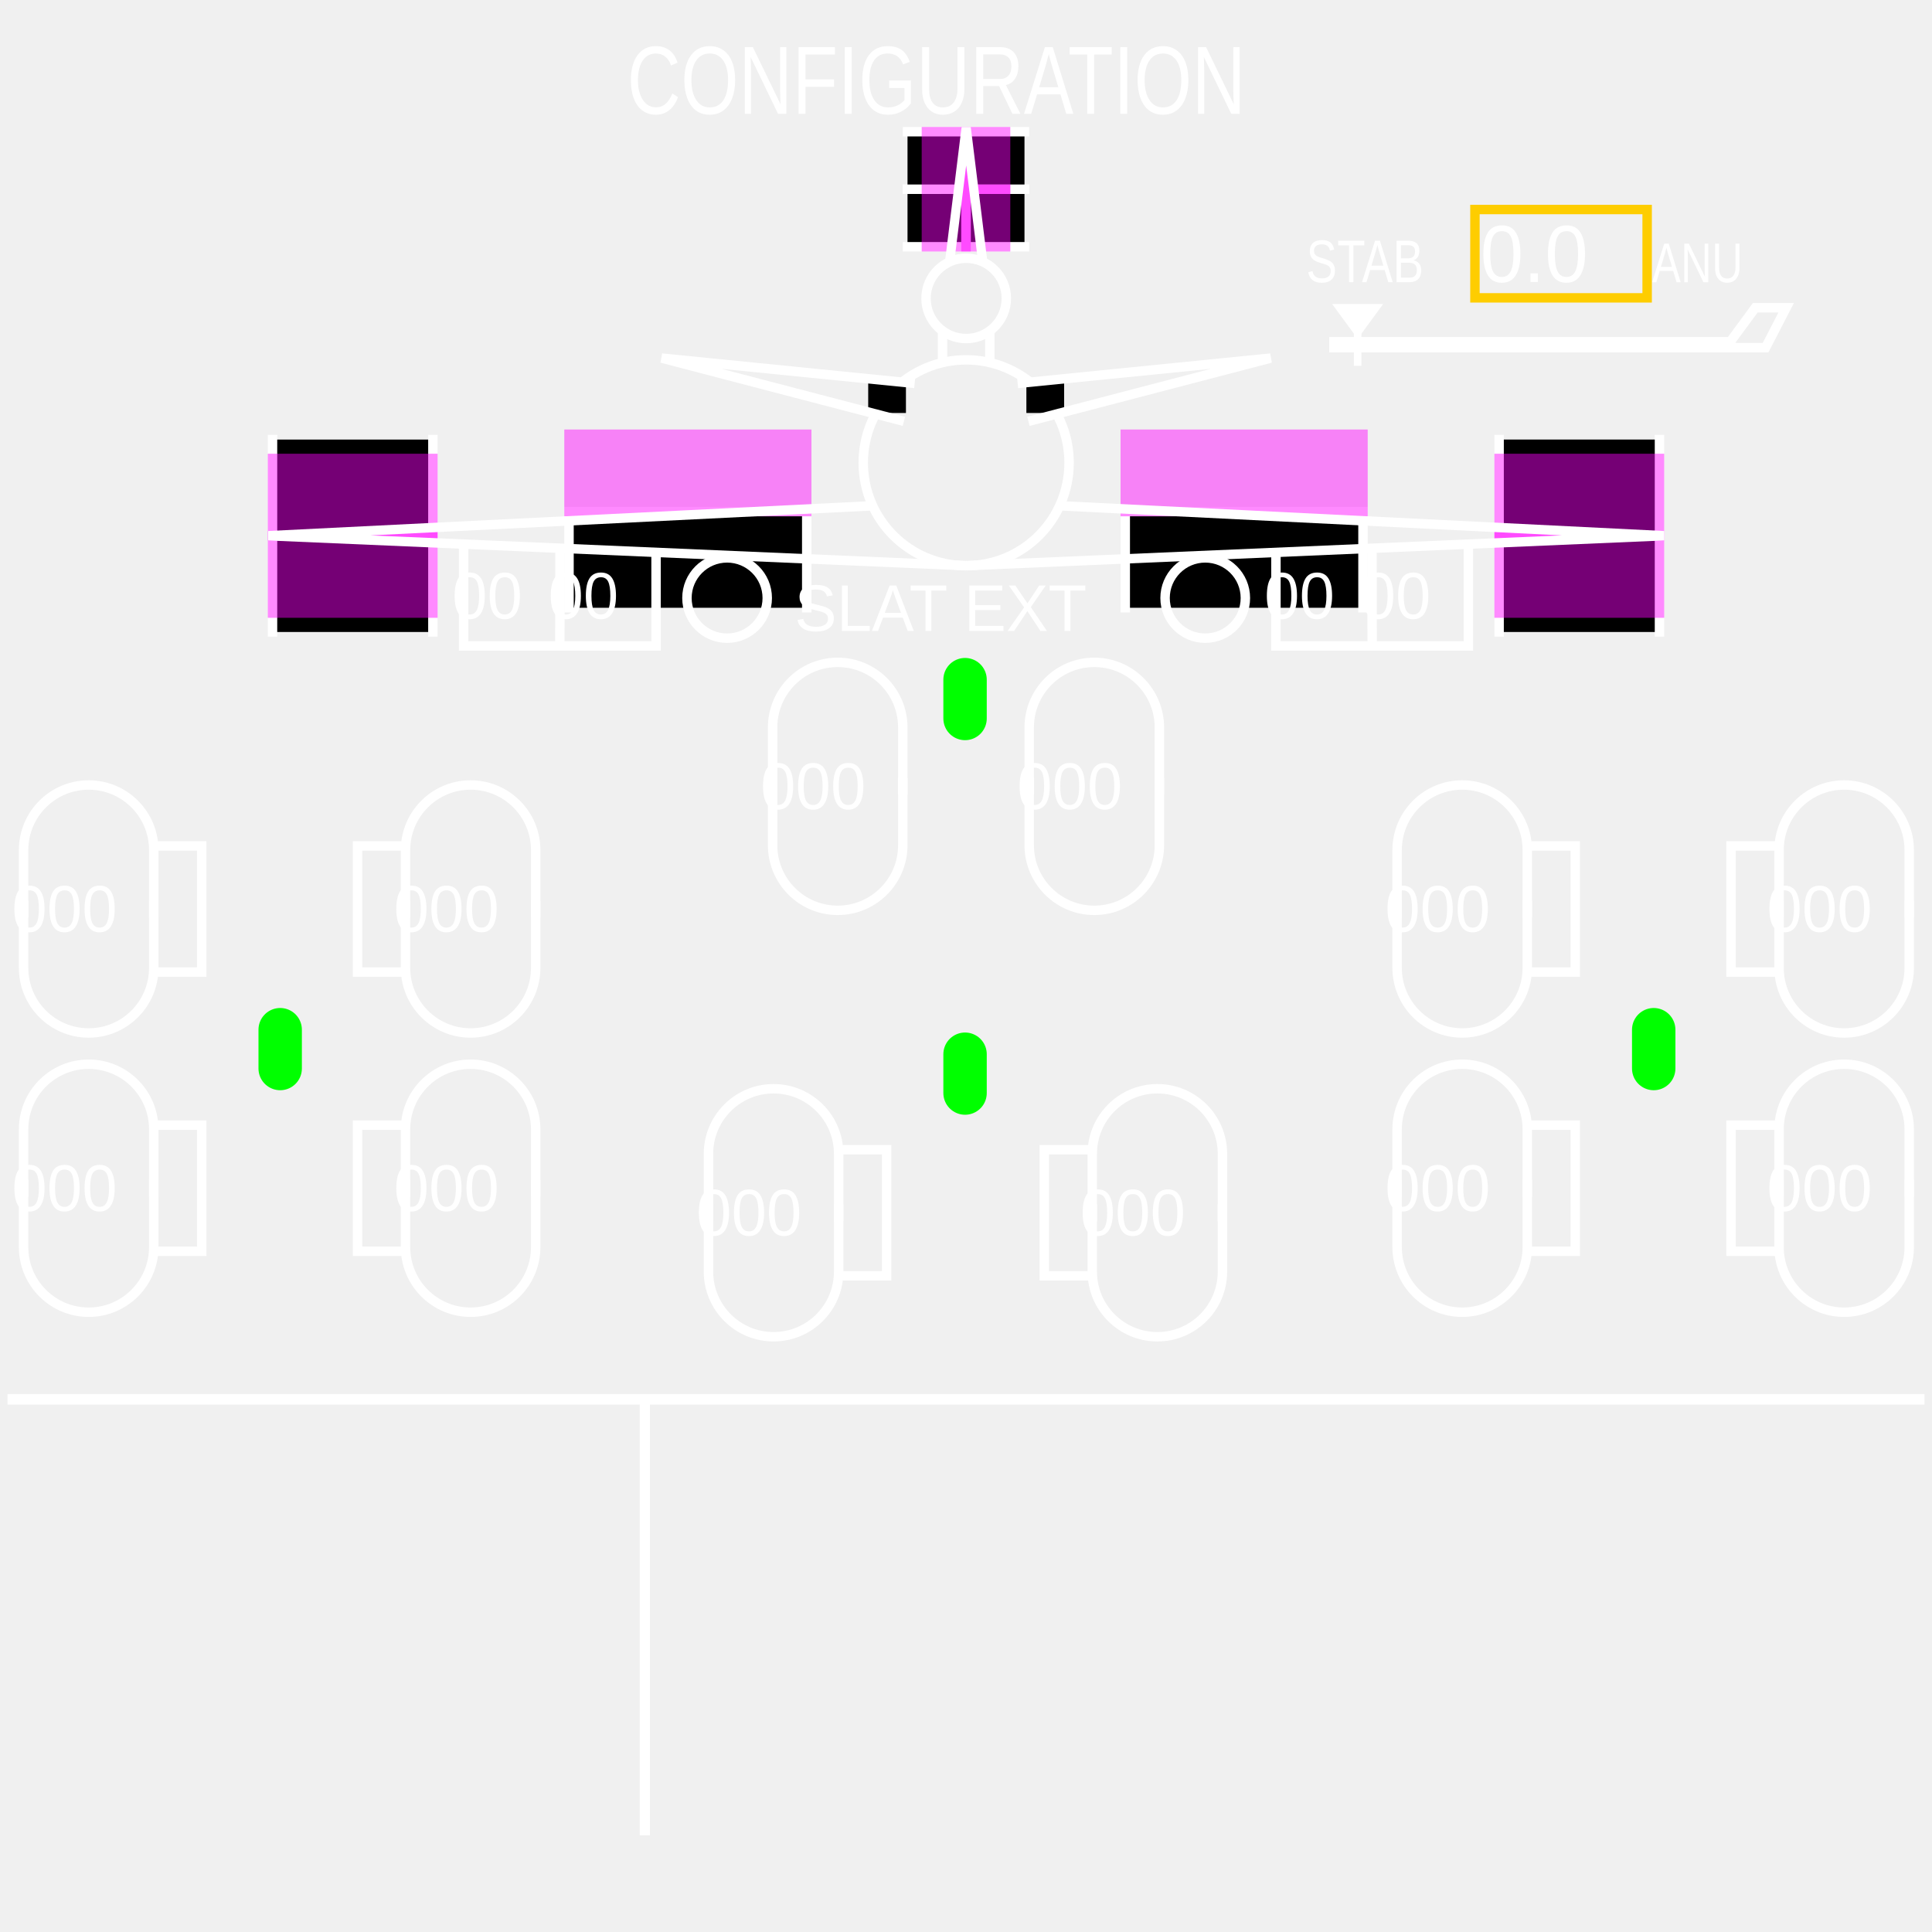
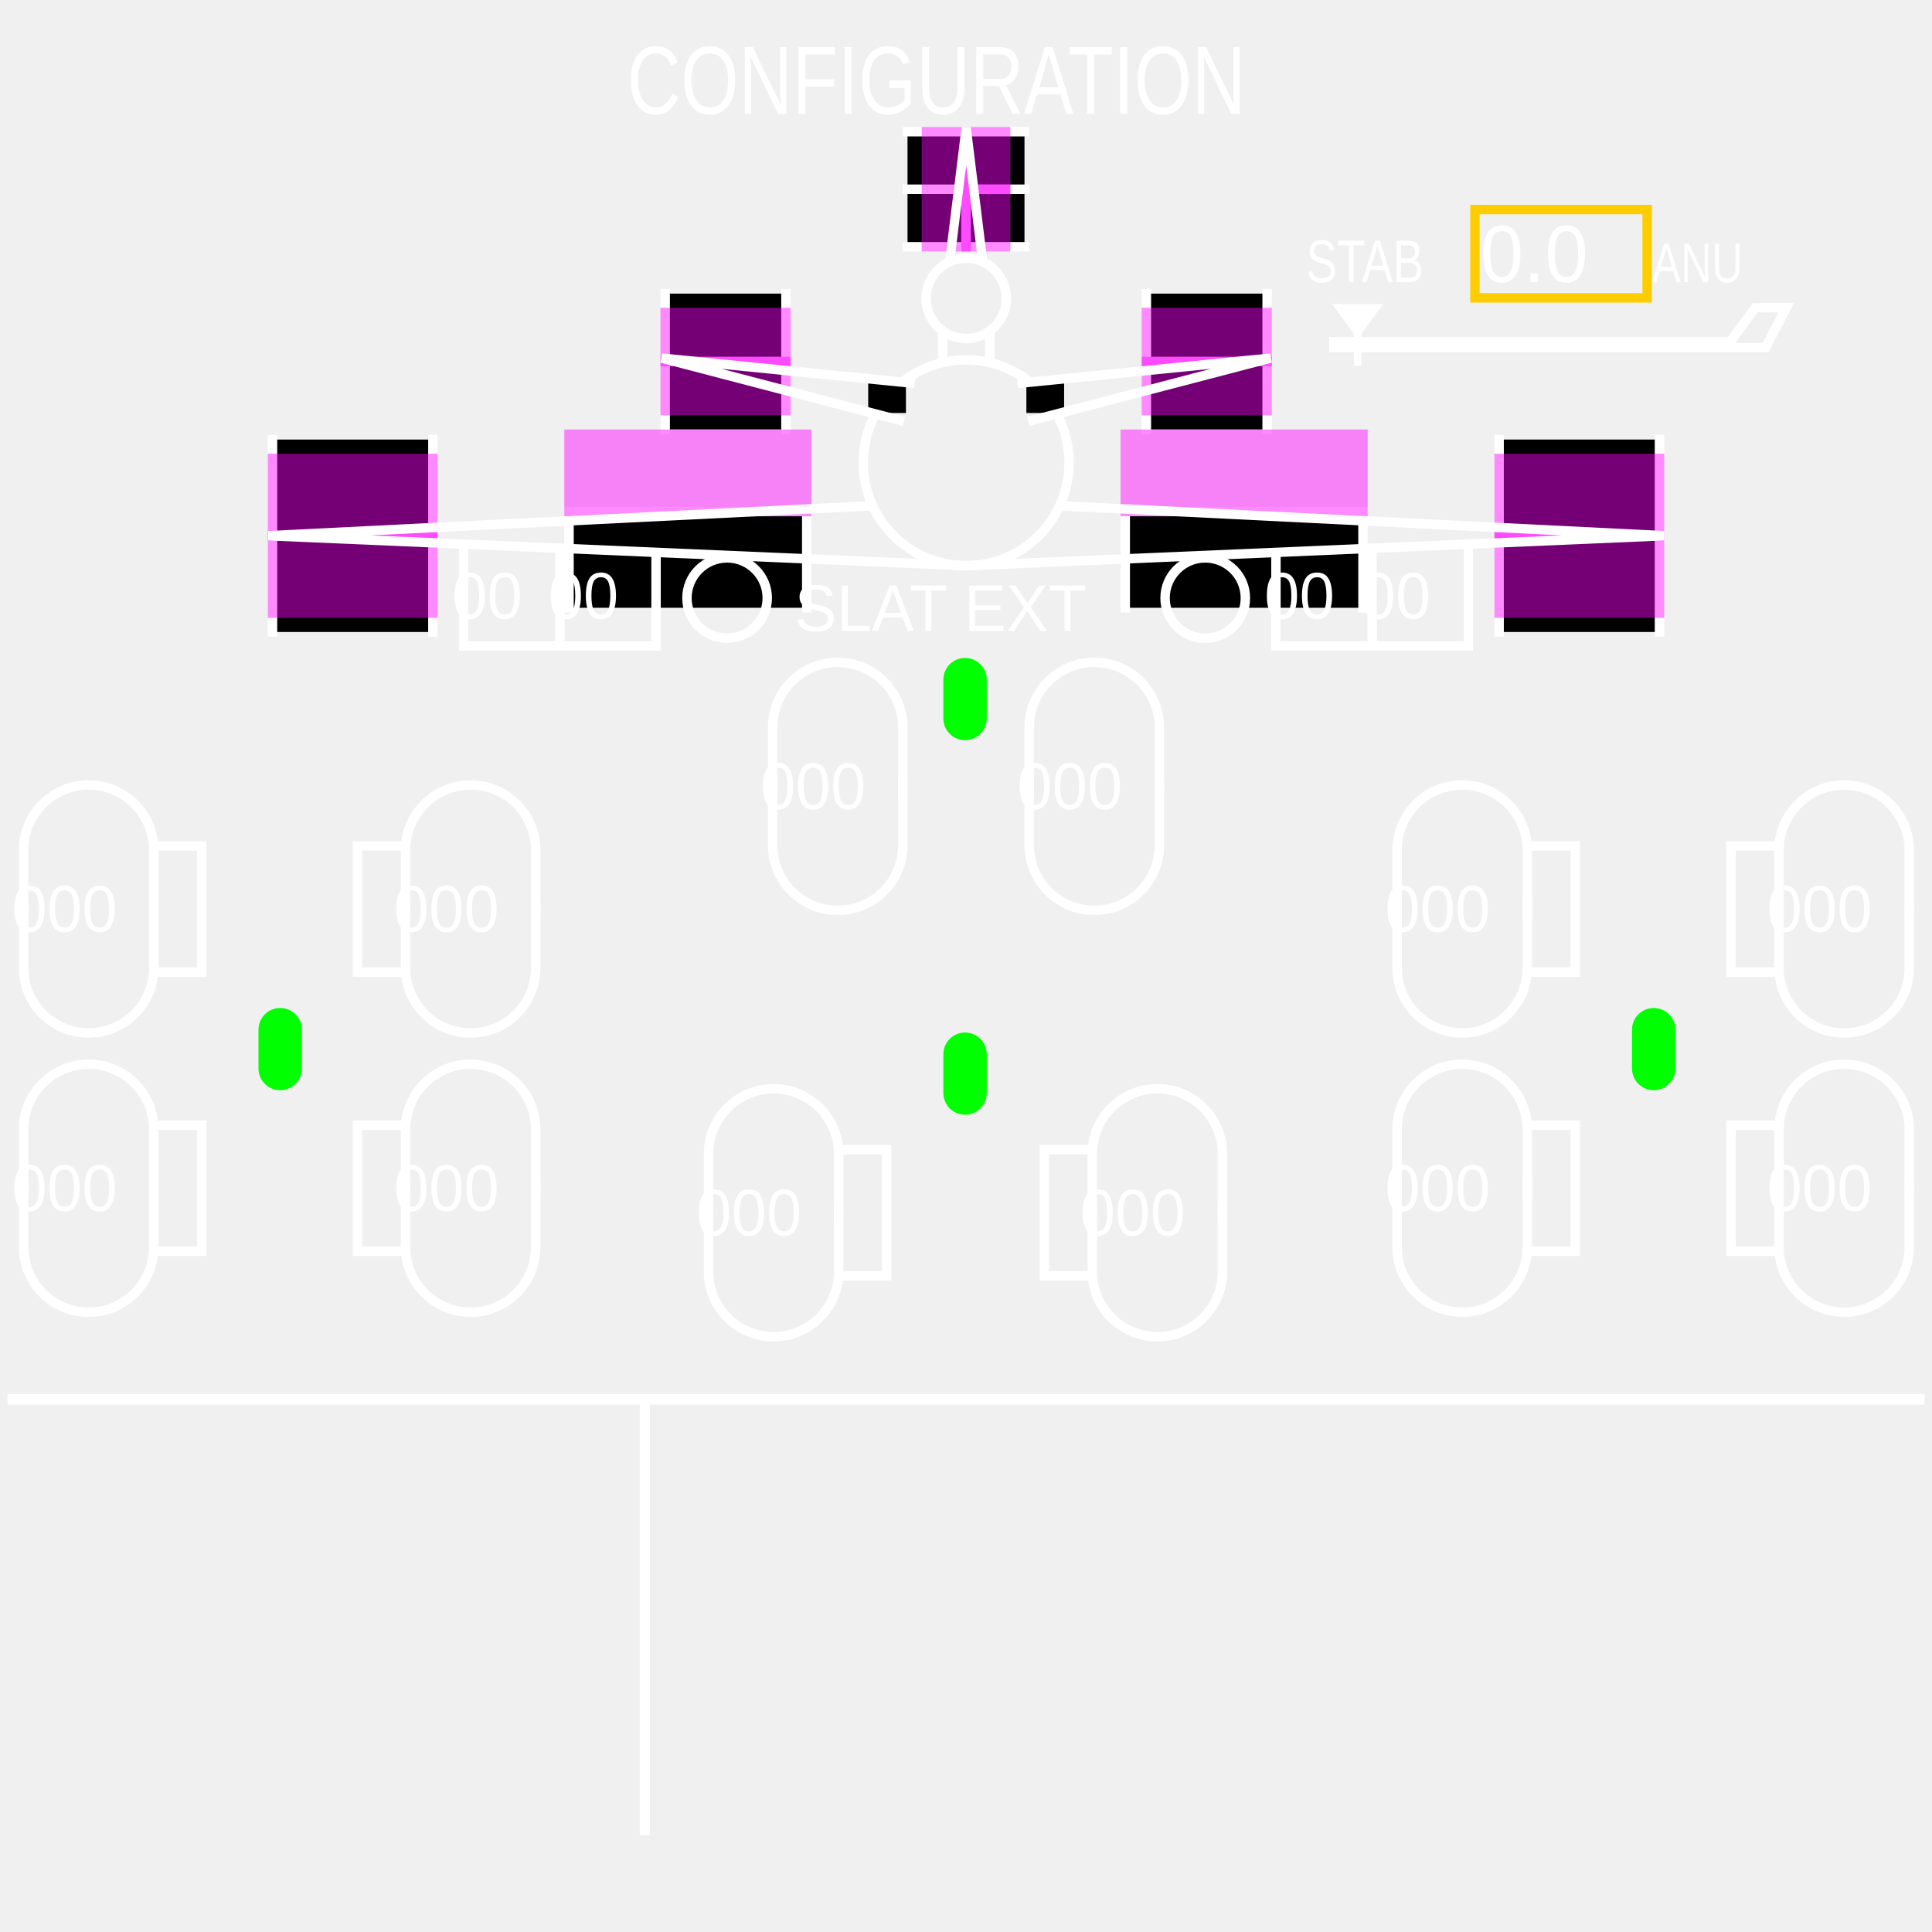
<svg xmlns="http://www.w3.org/2000/svg" width="1024pt" height="1024pt" viewBox="0 0 1024 1024" version="1.1" id="svg2">
  <defs id="defs373">
    </defs>
  <path id="SpoilerL" d="m 427.587,322.133 -2.1e-4,-51 -126,-5.4e-4 2.3e-4,51" style="fill:#000000;fill-opacity:1;fill-rule:nonzero;stroke:#ffffff;stroke-width:5;stroke-linecap:square;stroke-linejoin:miter;stroke-miterlimit:4;stroke-dasharray:none;stroke-opacity:1" />
+   <path id="ElevatorLUp" d="m 416.569,227.61 -2.1e-4,-36 -64,-2.6e-4 2.3e-4,36" style="fill:#000000;fill-opacity:1;stroke:#ffffff;stroke-width:5;stroke-linecap:square;stroke-linejoin:miter;stroke-miterlimit:4;stroke-dasharray:none;stroke-opacity:1" />
+   <path style="fill:#000000;fill-opacity:1;stroke:#ffffff;stroke-width:5;stroke-linecap:square;stroke-linejoin:miter;stroke-miterlimit:4;stroke-dasharray:none;stroke-opacity:1" d="m 416.569,155.627 -2.1e-4,36 -64,1.1e-4 2.3e-4,-36" id="ElevatorLDown" />
+   <path style="opacity:0.46;fill:#ff00ff;fill-opacity:1;stroke:none;stroke-width:5;stroke-linecap:square;stroke-linejoin:miter;stroke-miterlimit:4;stroke-dasharray:none;stroke-opacity:1" d="m 419.069,189.11 -1.8e-4,31 -69,0 1.8e-4,-31" id="ElevatorLDown_clip" />
+   <path id="ElevatorLUp_clip" d="m 419.069,194.127 -1.8e-4,-31 -69,0 1.8e-4,31" style="opacity:0.46;fill:#ff00ff;fill-opacity:1;stroke:none;stroke-width:5;stroke-linecap:square;stroke-linejoin:miter;stroke-miterlimit:4;stroke-dasharray:none;stroke-opacity:1" />
  <path id="SpoilerL_clip" d="m 430.086,273.65 -3e-4,-46 -131,0 3e-4,46" style="opacity:0.46;fill:#ff00ff;fill-opacity:1;stroke:none;stroke-width:5;stroke-linecap:square;stroke-linejoin:miter;stroke-miterlimit:4;stroke-dasharray:none;stroke-opacity:1" />
  <path style="fill:#000000;fill-opacity:1;fill-rule:nonzero;stroke:#ffffff;stroke-width:5;stroke-linecap:square;stroke-linejoin:miter;stroke-miterlimit:4;stroke-dasharray:none;stroke-opacity:1" d="m 722.415,322.133 -2.1e-4,-51 -126,-5.4e-4 2.3e-4,51" id="SpoilerR" />
+   <path style="fill:#000000;fill-opacity:1;stroke:#ffffff;stroke-width:5;stroke-linecap:square;stroke-linejoin:miter;stroke-miterlimit:4;stroke-dasharray:none;stroke-opacity:1" d="m 671.603,227.61 -2.1e-4,-36 -64,-2.6e-4 2.3e-4,36" id="ElevatorRUp" />
+   <path id="ElevatorRDown" d="m 671.603,155.627 -2.1e-4,36 -64,1.1e-4 2.3e-4,-36" style="fill:#000000;fill-opacity:1;stroke:#ffffff;stroke-width:5;stroke-linecap:square;stroke-linejoin:miter;stroke-miterlimit:4;stroke-dasharray:none;stroke-opacity:1" />
+   <path id="ElevatorRDown_clip" d="m 674.103,189.11 -1.8e-4,31 -69,0 1.8e-4,-31" style="opacity:0.46;fill:#ff00ff;fill-opacity:1;stroke:none;stroke-width:5;stroke-linecap:square;stroke-linejoin:miter;stroke-miterlimit:4;stroke-dasharray:none;stroke-opacity:1" />
+   <path style="opacity:0.46;fill:#ff00ff;fill-opacity:1;stroke:none;stroke-width:5;stroke-linecap:square;stroke-linejoin:miter;stroke-miterlimit:4;stroke-dasharray:none;stroke-opacity:1" d="m 674.103,194.127 -1.8e-4,-31 -69,0 1.8e-4,31" id="ElevatorRUp_clip" />
  <path style="opacity:0.46;fill:#ff00ff;fill-opacity:1;stroke:none;stroke-width:5;stroke-linecap:square;stroke-linejoin:miter;stroke-miterlimit:4;stroke-dasharray:none;stroke-opacity:1" d="m 724.914,273.65 -3e-4,-46 -131,0 3e-4,46" id="SpoilerR_clip" />
  <path style="fill:#000000;fill-opacity:1;stroke:#ffffff;stroke-width:5;stroke-linecap:square;stroke-linejoin:miter;stroke-miterlimit:4;stroke-dasharray:none;stroke-opacity:1" d="m 879.559,232.968 -2.1e-4,51 -85,5.4e-4 2.3e-4,-51" id="AileronRDown" />
  <path id="AileronRUp" d="m 879.559,334.968 -2.1e-4,-51 -85,-5.4e-4 2.3e-4,51" style="fill:#000000;fill-opacity:1;stroke:#ffffff;stroke-width:5;stroke-linecap:square;stroke-linejoin:miter;stroke-miterlimit:4;stroke-dasharray:none;stroke-opacity:1" />
  <path id="AileronRUp_clip" d="m 882.058,286.485 -2.3e-4,-46 -90,0 2.3e-4,46" style="opacity:0.46;fill:#ff00ff;fill-opacity:1;stroke:none;stroke-width:5;stroke-linecap:square;stroke-linejoin:miter;stroke-miterlimit:4;stroke-dasharray:none;stroke-opacity:1" />
  <path style="opacity:0.46;fill:#ff00ff;fill-opacity:1;stroke:none;stroke-width:5;stroke-linecap:square;stroke-linejoin:miter;stroke-miterlimit:4;stroke-dasharray:none;stroke-opacity:1" d="m 882.059,281.451 -2.3e-4,46 -90,0 2.3e-4,-46" id="AileronRDown_clip" />
  <path id="AileronLDown" d="m 229.441,232.968 -2.1e-4,51 -85,5.4e-4 2.3e-4,-51" style="fill:#000000;fill-opacity:1;stroke:#ffffff;stroke-width:5;stroke-linecap:square;stroke-linejoin:miter;stroke-miterlimit:4;stroke-dasharray:none;stroke-opacity:1" />
  <path style="fill:#000000;fill-opacity:1;stroke:#ffffff;stroke-width:5;stroke-linecap:square;stroke-linejoin:miter;stroke-miterlimit:4;stroke-dasharray:none;stroke-opacity:1" d="m 229.441,334.968 -2.1e-4,-51 -85,-5.4e-4 2.3e-4,51" id="AileronLUp" />
  <path style="opacity:0.46;fill:#ff00ff;fill-opacity:1;stroke:none;stroke-width:5;stroke-linecap:square;stroke-linejoin:miter;stroke-miterlimit:4;stroke-dasharray:none;stroke-opacity:1" d="m 231.941,286.485 -2.3e-4,-46 -90,0 2.3e-4,46" id="AileronLUp_clip" />
  <path id="AileronLDown_clip" d="m 231.941,281.451 -2.3e-4,46 -90,0 2.3e-4,-46" style="opacity:0.46;fill:#ff00ff;fill-opacity:1;stroke:none;stroke-width:5;stroke-linecap:square;stroke-linejoin:miter;stroke-miterlimit:4;stroke-dasharray:none;stroke-opacity:1" />
  <g id="g4315">
    <rect y="741.088" x="6.215" height="1.17" width="1011.57" id="rect4387" style="color:#000000;clip-rule:nonzero;display:inline;overflow:visible;visibility:visible;opacity:1;isolation:auto;mix-blend-mode:normal;color-interpolation:sRGB;color-interpolation-filters:linearRGB;solid-color:#000000;solid-opacity:1;fill:#ffffff;fill-opacity:1;fill-rule:nonzero;stroke:#ffffff;stroke-width:4.43;stroke-linecap:butt;stroke-linejoin:miter;stroke-miterlimit:4;stroke-dasharray:none;stroke-dashoffset:0;stroke-opacity:1;color-rendering:auto;image-rendering:auto;shape-rendering:auto;text-rendering:auto;enable-background:accumulate" />
    <rect transform="matrix(0,1,-1,0,0,0)" style="color:#000000;clip-rule:nonzero;display:inline;overflow:visible;visibility:visible;opacity:1;isolation:auto;mix-blend-mode:normal;color-interpolation:sRGB;color-interpolation-filters:linearRGB;solid-color:#000000;solid-opacity:1;fill:#ffffff;fill-opacity:1;fill-rule:nonzero;stroke:#ffffff;stroke-width:4.43;stroke-linecap:butt;stroke-linejoin:miter;stroke-miterlimit:4;stroke-dasharray:none;stroke-dashoffset:0;stroke-opacity:1;color-rendering:auto;image-rendering:auto;shape-rendering:auto;text-rendering:auto;enable-background:accumulate" id="rect4389" width="226.562" height="0.958" x="743.975" y="-342.248" />
  </g>
  <path style="fill:#000000;fill-opacity:1;stroke:#ffffff;stroke-width:5;stroke-linecap:square;stroke-linejoin:miter;stroke-miterlimit:4;stroke-dasharray:none;stroke-opacity:1" d="m 543,130.797 -31,-2.1e-4 -5.4e-4,-30.5 31,2.3e-4" id="RudderLowerLeft" />
  <path id="RudderUpperLeft" d="m 543,100.297 -31,-2.1e-4 -5.4e-4,-30.5 31,2.3e-4" style="fill:#000000;fill-opacity:1;stroke:#ffffff;stroke-width:5;stroke-linecap:square;stroke-linejoin:miter;stroke-miterlimit:4;stroke-dasharray:none;stroke-opacity:1" />
  <path id="RudderLowerRight" d="m 481,130.797 31,-2.1e-4 5.4e-4,-30.5 -31,2.3e-4" style="fill:#000000;fill-opacity:1;stroke:#ffffff;stroke-width:5;stroke-linecap:square;stroke-linejoin:miter;stroke-miterlimit:4;stroke-dasharray:none;stroke-opacity:1" />
  <path id="RudderLowerRight_clip" d="m 509.483,133.297 26,-9e-5 0,-35.5 -26,8.6e-5" style="opacity:0.46;fill:#ff00ff;fill-opacity:1;stroke:none;stroke-width:5;stroke-linecap:square;stroke-linejoin:miter;stroke-miterlimit:4;stroke-dasharray:none;stroke-opacity:1" />
  <path style="opacity:0.46;fill:#ff00ff;fill-opacity:1;stroke:none;stroke-width:5;stroke-linecap:square;stroke-linejoin:miter;stroke-miterlimit:4;stroke-dasharray:none;stroke-opacity:1" d="m 514.517,133.297 -26,-9e-5 0,-35.5 26,8.6e-5" id="RudderLowerLeft_clip" />
  <path style="fill:#000000;fill-opacity:1;stroke:#ffffff;stroke-width:5;stroke-linecap:square;stroke-linejoin:miter;stroke-miterlimit:4;stroke-dasharray:none;stroke-opacity:1" d="m 481,100.297 31,-2.1e-4 5.4e-4,-30.5 -31,2.3e-4" id="RudderUpperRight" />
  <path id="RudderUpperLeft_clip" d="m 514.517,102.797 -26,0 0,-35.5 26,0" style="opacity:0.46;fill:#ff00ff;fill-opacity:1;stroke:none;stroke-width:5;stroke-linecap:square;stroke-linejoin:miter;stroke-miterlimit:4;stroke-dasharray:none;stroke-opacity:1" />
  <path style="opacity:0.46;fill:#ff00ff;fill-opacity:1;stroke:none;stroke-width:5;stroke-linecap:square;stroke-linejoin:miter;stroke-miterlimit:4;stroke-dasharray:none;stroke-opacity:1" d="m 509.483,102.797 26,0 0,-35.5 -26,0" id="RudderUpperRight_clip" />
  <g id="Airplane">
    <path style="fill:none;fill-opacity:1;stroke:#ffffff;stroke-width:5;stroke-linecap:round;stroke-linejoin:miter;stroke-miterlimit:4;stroke-dasharray:none;stroke-opacity:1" d="m 406.659,316.968 c 0,11.754 -9.528,21.282 -21.282,21.282 -11.754,0 -21.282,-9.528 -21.282,-21.282 0,-11.754 9.528,-21.282 21.282,-21.282 11.754,0 21.282,9.528 21.282,21.282 z" id="path4353" />
    <path id="path4357" d="m 660.077,316.968 c 0,11.754 -9.528,21.282 -21.282,21.282 -11.754,0 -21.282,-9.528 -21.282,-21.282 0,-11.754 9.528,-21.282 21.282,-21.282 11.754,0 21.282,9.528 21.282,21.282 z" style="fill:none;fill-opacity:1;stroke:#ffffff;stroke-width:5;stroke-linecap:round;stroke-linejoin:miter;stroke-miterlimit:4;stroke-dasharray:none;stroke-opacity:1" />
    <path id="path4332" d="m 566.633,245.274 c 0,30.126 -24.421,54.547 -54.547,54.547 -30.125,0 -54.547,-24.421 -54.547,-54.547 0,-30.126 24.422,-54.547 54.547,-54.547 30.125,0 54.547,24.422 54.547,54.547 z" style="fill:none;fill-opacity:1;stroke:#ffffff;stroke-width:5;stroke-linecap:round;stroke-linejoin:miter;stroke-miterlimit:4;stroke-dasharray:none;stroke-opacity:1" />
    <path id="path4334" d="M 462.429,268.074 142.151,283.947 512.087,299.82" style="fill:none;fill-rule:evenodd;stroke:#ffffff;stroke-width:5;stroke-linecap:butt;stroke-linejoin:miter;stroke-miterlimit:4;stroke-dasharray:none;stroke-opacity:1" />
    <path style="fill:none;fill-rule:evenodd;stroke:#ffffff;stroke-width:5;stroke-linecap:butt;stroke-linejoin:miter;stroke-miterlimit:4;stroke-dasharray:none;stroke-opacity:1" d="M 561.743,268.074 882.021,283.947 512.085,299.82" id="path4337" />
    <path id="path4365" d="m 533.374,158.155 c 0,11.754 -9.528,21.282 -21.282,21.282 -11.754,0 -21.282,-9.528 -21.282,-21.282 0,-11.754 9.528,-21.282 21.282,-21.282 11.754,0 21.282,9.528 21.282,21.282 z" style="fill:none;fill-opacity:1;stroke:#ffffff;stroke-width:5;stroke-linecap:round;stroke-linejoin:miter;stroke-miterlimit:4;stroke-dasharray:none;stroke-opacity:1" />
    <rect y="202.888" x="460.167" height="16" width="20" id="rect5065" style="opacity:1;fill:#000000;fill-opacity:1;stroke:none;stroke-width:6.25;stroke-linecap:square;stroke-linejoin:miter;stroke-miterlimit:4;stroke-dasharray:none;stroke-opacity:1" />
    <path style="fill:none;fill-rule:evenodd;stroke:#ffffff;stroke-width:5;stroke-linecap:butt;stroke-linejoin:miter;stroke-miterlimit:4;stroke-dasharray:none;stroke-opacity:1" d="M 484.786,203.22 350.701,189.797 479.087,223.321" id="path4367" />
    <path id="path4371" d="M 520.873,138.849 512.092,67.597 l -8.781,71.252" style="fill:none;fill-rule:evenodd;stroke:#ffffff;stroke-width:4.911;stroke-linecap:butt;stroke-linejoin:miter;stroke-miterlimit:4;stroke-dasharray:none;stroke-opacity:1" />
    <path style="fill:none;fill-rule:evenodd;stroke:#ffffff;stroke-width:5;stroke-linecap:butt;stroke-linejoin:miter;stroke-miterlimit:4;stroke-dasharray:none;stroke-opacity:1" d="m 499.554,175.285 0,17.72" id="path4382" />
    <path id="path4384" d="m 524.618,175.285 0,17.72" style="fill:none;fill-rule:evenodd;stroke:#ffffff;stroke-width:5;stroke-linecap:butt;stroke-linejoin:miter;stroke-miterlimit:4;stroke-dasharray:none;stroke-opacity:1" />
    <rect style="opacity:1;fill:#000000;fill-opacity:1;stroke:none;stroke-width:6.25;stroke-linecap:square;stroke-linejoin:miter;stroke-miterlimit:4;stroke-dasharray:none;stroke-opacity:1" id="rect5067" width="20" height="16" x="544.005" y="202.888" />
    <path id="path4522" d="M 539.386,203.22 673.472,189.797 545.085,223.321" style="fill:none;fill-rule:evenodd;stroke:#ffffff;stroke-width:5;stroke-linecap:butt;stroke-linejoin:miter;stroke-miterlimit:4;stroke-dasharray:none;stroke-opacity:1" />
  </g>
  <text transform="scale(0.8762083,1.141281)" xml:space="preserve" style="font-style:normal;font-weight:normal;font-size:28.039px;line-height:125%;font-family:sans-serif;text-align:end;letter-spacing:0px;word-spacing:0px;text-anchor:end;fill:#000000;fill-opacity:1;stroke:none;stroke-width:1px;stroke-linecap:butt;stroke-linejoin:miter;stroke-opacity:1" x="836.589" y="131.052" id="text4474">
    <tspan id="tspan4476" x="836.589" y="131.052" style="font-style:normal;font-variant:normal;font-weight:normal;font-stretch:normal;font-size:28px;font-family:'Liberation Sans';-inkscape-font-specification:'Liberation Sans';text-align:center;text-anchor:middle;fill:#ffffff">STAB</tspan>
  </text>
  <text id="StabUnit" y="131.072" x="1037.724" style="font-style:normal;font-weight:normal;font-size:28.039px;line-height:125%;font-family:sans-serif;text-align:end;letter-spacing:0px;word-spacing:0px;text-anchor:end;fill:#000000;fill-opacity:1;stroke:none;stroke-width:1px;stroke-linecap:butt;stroke-linejoin:miter;stroke-opacity:1" xml:space="preserve" transform="scale(0.8762083,1.141281)">
    <tspan style="font-style:normal;font-variant:normal;font-weight:normal;font-stretch:normal;font-size:26px;font-family:'Liberation Sans';-inkscape-font-specification:'Liberation Sans';text-align:center;text-anchor:middle;fill:#ffffff" y="131.072" x="1037.724" id="tspan4484">ANU</tspan>
  </text>
  <rect style="fill:none;stroke:#fecd00;stroke-width:5;stroke-linecap:square;stroke-linejoin:miter;stroke-miterlimit:4;stroke-dasharray:none;stroke-opacity:1" id="StabBox" width="91.271" height="46.822" x="781.747" y="111.047" ry="0" rx="0" />
  <text transform="scale(0.9775588,1.022956)" xml:space="preserve" style="font-style:normal;font-weight:normal;font-size:31.282px;line-height:125%;font-family:sans-serif;text-align:end;letter-spacing:0px;word-spacing:0px;text-anchor:end;fill:#000000;fill-opacity:1;stroke:none;stroke-width:1px;stroke-linecap:butt;stroke-linejoin:miter;stroke-opacity:1" x="885.409" y="146.106" id="Stab">
    <tspan id="tspan4543" x="885.409" y="146.106" style="font-style:normal;font-variant:normal;font-weight:normal;font-stretch:normal;font-size:42px;font-family:'Liberation Sans';-inkscape-font-specification:'Liberation Sans';text-align:end;text-anchor:end;fill:#ffffff">0.0</tspan>
  </text>
  <rect y="-719.589" x="163.853" height="0.007" width="28.036" id="rect4547" style="fill:none;stroke:#ffffff;stroke-width:4;stroke-miterlimit:4;stroke-dasharray:none" transform="matrix(0,1,-1,0,0,0)" />
  <rect style="fill:#ffffff;stroke:none;stroke-width:5;stroke-linecap:square;stroke-linejoin:miter;stroke-miterlimit:4;stroke-dasharray:none;stroke-opacity:1" id="rect4549" width="211.422" height="8.14" x="704.509" y="178.625" />
  <path id="StabNeedle" d="m 706.082,161.144 27.008,0 c -4.501,6.15 -9.003,12.3 -13.504,18.45 z" style="fill:#ffffff;stroke:none;stroke-width:5;stroke-linecap:square;stroke-linejoin:miter;stroke-miterlimit:4;stroke-dasharray:none;stroke-opacity:1" />
  <path style="fill:none;fill-rule:evenodd;stroke:#ffffff;stroke-width:5;stroke-linecap:square;stroke-linejoin:miter;stroke-miterlimit:4;stroke-dasharray:none;stroke-opacity:1" d="m 917.044,184.265 18.742,0 10.933,-21.154 -16.397,0 -13.153,17.9" id="path4553" />
  <text transform="scale(0.8762083,1.141281)" xml:space="preserve" style="font-style:normal;font-weight:normal;font-size:46px;line-height:125%;font-family:sans-serif;text-align:end;letter-spacing:0px;word-spacing:0px;text-anchor:end;fill:#000000;fill-opacity:1;stroke:none;stroke-width:1px;stroke-linecap:butt;stroke-linejoin:miter;stroke-opacity:1" x="584.369" y="52.852" id="text4223-0">
    <tspan id="tspan4225-1" x="584.369" y="52.852" style="font-style:normal;font-variant:normal;font-weight:normal;font-stretch:normal;font-size:45px;font-family:'Liberation Sans';-inkscape-font-specification:'Liberation Sans';text-align:center;text-anchor:middle;fill:#ffffff">CONFIGURATION</tspan>
  </text>
  <text transform="scale(0.9775588,1.022956)" xml:space="preserve" style="font-style:normal;font-weight:normal;font-size:34.2px;line-height:125%;font-family:sans-serif;text-align:center;letter-spacing:0px;word-spacing:0px;text-anchor:middle;fill:#000000;fill-opacity:1;stroke:none;stroke-width:1px;stroke-linecap:butt;stroke-linejoin:miter;stroke-opacity:1" x="454.222" y="419.201" id="NosePressL">
    <tspan id="tspan4341" x="454.222" y="419.201" style="font-style:normal;font-variant:normal;font-weight:normal;font-stretch:normal;font-size:34.2px;font-family:'Liberation Sans';-inkscape-font-specification:'Liberation Sans';text-align:center;text-anchor:middle;fill:#ffffff">000</tspan>
  </text>
  <g id="g4445" transform="translate(-0.553,2.241491)">
    <path id="path4413" d="m 410.052,416.54 0,-33.198 c 0,-19.066 15.447,-34.522 34.501,-34.522 19.054,0 34.5,15.456 34.5,34.522 l 0,33.198" style="fill:none;fill-opacity:1;stroke:#ffffff;stroke-width:4.999;stroke-linecap:square;stroke-linejoin:miter;stroke-miterlimit:4;stroke-dasharray:none;stroke-opacity:1" />
    <path style="fill:none;fill-opacity:1;stroke:#ffffff;stroke-width:4.999;stroke-linecap:square;stroke-linejoin:miter;stroke-miterlimit:4;stroke-dasharray:none;stroke-opacity:1" d="m 410.052,412.54 0,33.198 c 0,19.066 15.447,34.521 34.501,34.521 19.054,0 34.5,-15.456 34.5,-34.522 l 0,-33.198" id="path4417" />
  </g>
  <text id="NosePressR" y="419.201" x="593.345" style="font-style:normal;font-weight:normal;font-size:34.2px;line-height:125%;font-family:sans-serif;text-align:center;letter-spacing:0px;word-spacing:0px;text-anchor:middle;fill:#000000;fill-opacity:1;stroke:none;stroke-width:1px;stroke-linecap:butt;stroke-linejoin:miter;stroke-opacity:1" xml:space="preserve" transform="scale(0.9775588,1.022956)">
    <tspan style="font-style:normal;font-variant:normal;font-weight:normal;font-stretch:normal;font-size:34.2px;font-family:'Liberation Sans';-inkscape-font-specification:'Liberation Sans';text-align:center;text-anchor:middle;fill:#ffffff" y="419.201" x="593.345" id="tspan4539">000</tspan>
  </text>
  <g id="g4449" transform="translate(135.447,2.241491)">
    <path style="fill:none;fill-opacity:1;stroke:#ffffff;stroke-width:4.999;stroke-linecap:square;stroke-linejoin:miter;stroke-miterlimit:4;stroke-dasharray:none;stroke-opacity:1" d="m 410.052,416.54 0,-33.198 c 0,-19.066 15.447,-34.522 34.501,-34.522 19.054,0 34.5,15.456 34.5,34.522 l 0,33.198" id="path4451" />
    <path id="path4453" d="m 410.052,412.54 0,33.198 c 0,19.066 15.447,34.521 34.501,34.521 19.054,0 34.5,-15.456 34.5,-34.522 l 0,-33.198" style="fill:none;fill-opacity:1;stroke:#ffffff;stroke-width:4.999;stroke-linecap:square;stroke-linejoin:miter;stroke-miterlimit:4;stroke-dasharray:none;stroke-opacity:1" />
  </g>
  <text id="CenterPressL" y="640.129" x="419.442" style="font-style:normal;font-weight:normal;font-size:34.2px;line-height:125%;font-family:sans-serif;text-align:center;letter-spacing:0px;word-spacing:0px;text-anchor:middle;fill:#000000;fill-opacity:1;stroke:none;stroke-width:1px;stroke-linecap:butt;stroke-linejoin:miter;stroke-opacity:1" xml:space="preserve" transform="scale(0.9775588,1.022956)">
    <tspan style="font-style:normal;font-variant:normal;font-weight:normal;font-stretch:normal;font-size:34.2px;font-family:'Liberation Sans';-inkscape-font-specification:'Liberation Sans';text-align:center;text-anchor:middle;fill:#ffffff" y="640.129" x="419.442" id="tspan4457">000</tspan>
  </text>
  <g id="g4475" transform="translate(-0.553,0.2415012)">
    <path style="fill:none;fill-opacity:1;stroke:#ffffff;stroke-width:4.999;stroke-linecap:square;stroke-linejoin:miter;stroke-miterlimit:4;stroke-dasharray:none;stroke-opacity:1" d="m 376.052,644.54 0,-33.198 c 0,-19.066 15.447,-34.522 34.501,-34.522 19.054,0 34.5,15.456 34.5,34.522 l 0,33.198" id="path4461" />
    <path id="path4463" d="m 376.052,640.54 0,33.198 c 0,19.066 15.447,34.521 34.501,34.521 19.054,0 34.5,-15.456 34.5,-34.522 l 0,-33.198" style="fill:none;fill-opacity:1;stroke:#ffffff;stroke-width:4.999;stroke-linecap:square;stroke-linejoin:miter;stroke-miterlimit:4;stroke-dasharray:none;stroke-opacity:1" />
    <path id="path4467" d="m 447.853,675.961 22.627,0 0,-66.843 -22.627,0" style="fill:none;fill-opacity:1;stroke:#ffffff;stroke-width:5;stroke-linecap:square;stroke-linejoin:miter;stroke-miterlimit:4;stroke-dasharray:none;stroke-opacity:1" />
  </g>
  <text transform="scale(0.9775588,1.022956)" xml:space="preserve" style="font-style:normal;font-weight:normal;font-size:34.2px;line-height:125%;font-family:sans-serif;text-align:center;letter-spacing:0px;word-spacing:0px;text-anchor:middle;fill:#000000;fill-opacity:1;stroke:none;stroke-width:1px;stroke-linecap:butt;stroke-linejoin:miter;stroke-opacity:1" x="627.539" y="640.129" id="CenterPressR">
    <tspan id="tspan4482" x="627.539" y="640.129" style="font-style:normal;font-variant:normal;font-weight:normal;font-stretch:normal;font-size:34.2px;font-family:'Liberation Sans';-inkscape-font-specification:'Liberation Sans';text-align:center;text-anchor:middle;fill:#ffffff">000</tspan>
  </text>
  <g id="g4506" transform="translate(-0.229,0.2415012)">
    <path id="path4486" d="m 579.155,644.54 0,-33.198 c 0,-19.066 15.447,-34.522 34.501,-34.522 19.054,0 34.5,15.456 34.5,34.522 l 0,33.198" style="fill:none;fill-opacity:1;stroke:#ffffff;stroke-width:4.999;stroke-linecap:square;stroke-linejoin:miter;stroke-miterlimit:4;stroke-dasharray:none;stroke-opacity:1" />
    <path style="fill:none;fill-opacity:1;stroke:#ffffff;stroke-width:4.999;stroke-linecap:square;stroke-linejoin:miter;stroke-miterlimit:4;stroke-dasharray:none;stroke-opacity:1" d="m 579.155,640.54 0,33.198 c 0,19.066 15.447,34.521 34.501,34.521 19.054,0 34.5,-15.456 34.5,-34.522 l 0,-33.198" id="path4488" />
    <path style="fill:none;fill-opacity:1;stroke:#ffffff;stroke-width:5;stroke-linecap:square;stroke-linejoin:miter;stroke-miterlimit:4;stroke-dasharray:none;stroke-opacity:1" d="m 576.356,675.961 -22.627,0 0,-66.843 22.627,0" id="path4490" />
  </g>
  <text id="LeftPressLFwd" y="482.743" x="48.327" style="font-style:normal;font-weight:normal;font-size:34.2px;line-height:125%;font-family:sans-serif;text-align:center;letter-spacing:0px;word-spacing:0px;text-anchor:middle;fill:#000000;fill-opacity:1;stroke:none;stroke-width:1px;stroke-linecap:butt;stroke-linejoin:miter;stroke-opacity:1" xml:space="preserve" transform="scale(0.9775588,1.022956)">
    <tspan style="font-style:normal;font-variant:normal;font-weight:normal;font-stretch:normal;font-size:34.2px;font-family:'Liberation Sans';-inkscape-font-specification:'Liberation Sans';text-align:center;text-anchor:middle;fill:#ffffff" y="482.743" x="48.327" id="tspan4593">000</tspan>
  </text>
  <g id="g4595" transform="translate(-363.553,-160.7581)">
    <path style="fill:none;fill-opacity:1;stroke:#ffffff;stroke-width:4.999;stroke-linecap:square;stroke-linejoin:miter;stroke-miterlimit:4;stroke-dasharray:none;stroke-opacity:1" d="m 376.052,644.54 0,-33.198 c 0,-19.066 15.447,-34.522 34.501,-34.522 19.054,0 34.5,15.456 34.5,34.521 l 0,33.198" id="path4597" />
    <path id="path4599" d="m 376.052,640.54 0,33.198 c 0,19.066 15.447,34.521 34.501,34.521 19.054,0 34.5,-15.456 34.5,-34.521 l 0,-33.198" style="fill:none;fill-opacity:1;stroke:#ffffff;stroke-width:4.999;stroke-linecap:square;stroke-linejoin:miter;stroke-miterlimit:4;stroke-dasharray:none;stroke-opacity:1" />
    <path id="path4601" d="m 447.853,675.961 22.627,0 0,-66.843 -22.627,0" style="fill:none;fill-opacity:1;stroke:#ffffff;stroke-width:5;stroke-linecap:square;stroke-linejoin:miter;stroke-miterlimit:4;stroke-dasharray:none;stroke-opacity:1" />
  </g>
  <text transform="scale(0.9775588,1.022956)" xml:space="preserve" style="font-style:normal;font-weight:normal;font-size:34.2px;line-height:125%;font-family:sans-serif;text-align:center;letter-spacing:0px;word-spacing:0px;text-anchor:middle;fill:#000000;fill-opacity:1;stroke:none;stroke-width:1px;stroke-linecap:butt;stroke-linejoin:miter;stroke-opacity:1" x="255.401" y="482.742" id="LeftPressRFwd">
    <tspan id="tspan4605" x="255.401" y="482.742" style="font-style:normal;font-variant:normal;font-weight:normal;font-stretch:normal;font-size:34.2px;font-family:'Liberation Sans';-inkscape-font-specification:'Liberation Sans';text-align:center;text-anchor:middle;fill:#ffffff">000</tspan>
  </text>
  <g id="g4607" transform="matrix(1,0,0,0.9999959,-364.229,-160.7556)">
    <path id="path4609" d="m 579.155,644.54 0,-33.198 c 0,-19.066 15.447,-34.522 34.501,-34.522 19.054,0 34.5,15.456 34.5,34.522 l 0,33.198" style="fill:none;fill-opacity:1;stroke:#ffffff;stroke-width:4.999;stroke-linecap:square;stroke-linejoin:miter;stroke-miterlimit:4;stroke-dasharray:none;stroke-opacity:1" />
    <path style="fill:none;fill-opacity:1;stroke:#ffffff;stroke-width:4.999;stroke-linecap:square;stroke-linejoin:miter;stroke-miterlimit:4;stroke-dasharray:none;stroke-opacity:1" d="m 579.155,640.54 0,33.198 c 0,19.066 15.447,34.521 34.501,34.521 19.054,0 34.5,-15.456 34.5,-34.522 l 0,-33.198" id="path4611" />
    <path style="fill:none;fill-opacity:1;stroke:#ffffff;stroke-width:5;stroke-linecap:square;stroke-linejoin:miter;stroke-miterlimit:4;stroke-dasharray:none;stroke-opacity:1" d="m 576.356,675.961 -22.627,0 0,-66.843 22.627,0" id="path4613" />
  </g>
  <text transform="scale(0.9775588,1.022956)" xml:space="preserve" style="font-style:normal;font-weight:normal;font-size:34.2px;line-height:125%;font-family:sans-serif;text-align:center;letter-spacing:0px;word-spacing:0px;text-anchor:middle;fill:#000000;fill-opacity:1;stroke:none;stroke-width:1px;stroke-linecap:butt;stroke-linejoin:miter;stroke-opacity:1" x="48.327" y="627.421" id="LeftPressLAft">
    <tspan id="tspan4569" x="48.327" y="627.421" style="font-style:normal;font-variant:normal;font-weight:normal;font-stretch:normal;font-size:34.2px;font-family:'Liberation Sans';-inkscape-font-specification:'Liberation Sans';text-align:center;text-anchor:middle;fill:#ffffff">000</tspan>
  </text>
  <g transform="matrix(1,0,0,0.9999957,-363.553,-12.75548)" id="g4571">
    <path id="path4573" d="m 376.052,644.54 0,-33.198 c 0,-19.066 15.447,-34.522 34.501,-34.522 19.054,0 34.5,15.456 34.5,34.521 l 0,33.198" style="fill:none;fill-opacity:1;stroke:#ffffff;stroke-width:4.999;stroke-linecap:square;stroke-linejoin:miter;stroke-miterlimit:4;stroke-dasharray:none;stroke-opacity:1" />
    <path style="fill:none;fill-opacity:1;stroke:#ffffff;stroke-width:4.999;stroke-linecap:square;stroke-linejoin:miter;stroke-miterlimit:4;stroke-dasharray:none;stroke-opacity:1" d="m 376.052,640.54 0,33.198 c 0,19.066 15.447,34.521 34.501,34.521 19.054,0 34.5,-15.456 34.5,-34.521 l 0,-33.198" id="path4575" />
    <path style="fill:none;fill-opacity:1;stroke:#ffffff;stroke-width:5;stroke-linecap:square;stroke-linejoin:miter;stroke-miterlimit:4;stroke-dasharray:none;stroke-opacity:1" d="m 447.853,675.961 22.627,0 0,-66.843 -22.627,0" id="path4577" />
  </g>
  <text id="LeftPressRAft" y="627.421" x="255.401" style="font-style:normal;font-weight:normal;font-size:34.2px;line-height:125%;font-family:sans-serif;text-align:center;letter-spacing:0px;word-spacing:0px;text-anchor:middle;fill:#000000;fill-opacity:1;stroke:none;stroke-width:1px;stroke-linecap:butt;stroke-linejoin:miter;stroke-opacity:1" xml:space="preserve" transform="scale(0.9775588,1.022956)">
    <tspan style="font-style:normal;font-variant:normal;font-weight:normal;font-stretch:normal;font-size:34.2px;font-family:'Liberation Sans';-inkscape-font-specification:'Liberation Sans';text-align:center;text-anchor:middle;fill:#ffffff" y="627.421" x="255.401" id="tspan4581">000</tspan>
  </text>
  <g transform="matrix(1,0,0,0.9999943,-364.2291,-12.75493)" id="g4583">
    <path style="fill:none;fill-opacity:1;stroke:#ffffff;stroke-width:4.999;stroke-linecap:square;stroke-linejoin:miter;stroke-miterlimit:4;stroke-dasharray:none;stroke-opacity:1" d="m 579.155,644.54 0,-33.198 c 0,-19.066 15.447,-34.522 34.501,-34.522 19.054,0 34.5,15.456 34.5,34.522 l 0,33.198" id="path4585" />
    <path id="path4587" d="m 579.155,640.54 0,33.198 c 0,19.066 15.447,34.521 34.501,34.521 19.054,0 34.5,-15.456 34.5,-34.522 l 0,-33.198" style="fill:none;fill-opacity:1;stroke:#ffffff;stroke-width:4.999;stroke-linecap:square;stroke-linejoin:miter;stroke-miterlimit:4;stroke-dasharray:none;stroke-opacity:1" />
    <path id="path4589" d="m 576.356,675.961 -22.627,0 0,-66.843 22.627,0" style="fill:none;fill-opacity:1;stroke:#ffffff;stroke-width:5;stroke-linecap:square;stroke-linejoin:miter;stroke-miterlimit:4;stroke-dasharray:none;stroke-opacity:1" />
  </g>
  <text transform="scale(0.9775588,1.022956)" xml:space="preserve" style="font-style:normal;font-weight:normal;font-size:34.2px;line-height:125%;font-family:sans-serif;text-align:center;letter-spacing:0px;word-spacing:0px;text-anchor:middle;fill:#000000;fill-opacity:1;stroke:none;stroke-width:1px;stroke-linecap:butt;stroke-linejoin:miter;stroke-opacity:1" x="792.821" y="482.743" id="RightPressLFwd">
    <tspan id="tspan4669" x="792.821" y="482.743" style="font-style:normal;font-variant:normal;font-weight:normal;font-stretch:normal;font-size:34.2px;font-family:'Liberation Sans';-inkscape-font-specification:'Liberation Sans';text-align:center;text-anchor:middle;fill:#ffffff">000</tspan>
  </text>
  <g transform="translate(364.447,-160.7581)" id="g4671">
    <path id="path4673" d="m 376.052,644.54 0,-33.198 c 0,-19.066 15.447,-34.522 34.501,-34.522 19.054,0 34.5,15.456 34.5,34.521 l 0,33.198" style="fill:none;fill-opacity:1;stroke:#ffffff;stroke-width:4.999;stroke-linecap:square;stroke-linejoin:miter;stroke-miterlimit:4;stroke-dasharray:none;stroke-opacity:1" />
    <path style="fill:none;fill-opacity:1;stroke:#ffffff;stroke-width:4.999;stroke-linecap:square;stroke-linejoin:miter;stroke-miterlimit:4;stroke-dasharray:none;stroke-opacity:1" d="m 376.052,640.54 0,33.198 c 0,19.066 15.447,34.521 34.501,34.521 19.054,0 34.5,-15.456 34.5,-34.521 l 0,-33.198" id="path4675" />
    <path style="fill:none;fill-opacity:1;stroke:#ffffff;stroke-width:5;stroke-linecap:square;stroke-linejoin:miter;stroke-miterlimit:4;stroke-dasharray:none;stroke-opacity:1" d="m 447.853,675.961 22.627,0 0,-66.843 -22.627,0" id="path4677" />
  </g>
  <text id="RightPressRFwd" y="482.742" x="999.895" style="font-style:normal;font-weight:normal;font-size:34.2px;line-height:125%;font-family:sans-serif;text-align:center;letter-spacing:0px;word-spacing:0px;text-anchor:middle;fill:#000000;fill-opacity:1;stroke:none;stroke-width:1px;stroke-linecap:butt;stroke-linejoin:miter;stroke-opacity:1" xml:space="preserve" transform="scale(0.9775588,1.022956)">
    <tspan style="font-style:normal;font-variant:normal;font-weight:normal;font-stretch:normal;font-size:34.2px;font-family:'Liberation Sans';-inkscape-font-specification:'Liberation Sans';text-align:center;text-anchor:middle;fill:#ffffff" y="482.742" x="999.895" id="tspan4681">000</tspan>
  </text>
  <g transform="matrix(1,0,0,0.9999955,363.7709,-160.7553)" id="g4683">
    <path style="fill:none;fill-opacity:1;stroke:#ffffff;stroke-width:4.999;stroke-linecap:square;stroke-linejoin:miter;stroke-miterlimit:4;stroke-dasharray:none;stroke-opacity:1" d="m 579.155,644.54 0,-33.198 c 0,-19.066 15.447,-34.522 34.501,-34.522 19.054,0 34.5,15.456 34.5,34.522 l 0,33.198" id="path4685" />
    <path id="path4687" d="m 579.155,640.54 0,33.198 c 0,19.066 15.447,34.521 34.501,34.521 19.054,0 34.5,-15.456 34.5,-34.522 l 0,-33.198" style="fill:none;fill-opacity:1;stroke:#ffffff;stroke-width:4.999;stroke-linecap:square;stroke-linejoin:miter;stroke-miterlimit:4;stroke-dasharray:none;stroke-opacity:1" />
    <path id="path4689" d="m 576.356,675.961 -22.627,0 0,-66.843 22.627,0" style="fill:none;fill-opacity:1;stroke:#ffffff;stroke-width:5;stroke-linecap:square;stroke-linejoin:miter;stroke-miterlimit:4;stroke-dasharray:none;stroke-opacity:1" />
  </g>
  <text id="RightPressLAft" y="627.421" x="792.821" style="font-style:normal;font-weight:normal;font-size:34.2px;line-height:125%;font-family:sans-serif;text-align:center;letter-spacing:0px;word-spacing:0px;text-anchor:middle;fill:#000000;fill-opacity:1;stroke:none;stroke-width:1px;stroke-linecap:butt;stroke-linejoin:miter;stroke-opacity:1" xml:space="preserve" transform="scale(0.9775588,1.022956)">
    <tspan style="font-style:normal;font-variant:normal;font-weight:normal;font-stretch:normal;font-size:34.2px;font-family:'Liberation Sans';-inkscape-font-specification:'Liberation Sans';text-align:center;text-anchor:middle;fill:#ffffff" y="627.421" x="792.821" id="tspan4693">000</tspan>
  </text>
  <g id="g4695" transform="matrix(1,0,0,0.9999917,364.4469,-12.75259)">
    <path style="fill:none;fill-opacity:1;stroke:#ffffff;stroke-width:4.999;stroke-linecap:square;stroke-linejoin:miter;stroke-miterlimit:4;stroke-dasharray:none;stroke-opacity:1" d="m 376.052,644.539 0,-33.198 c 0,-19.066 15.447,-34.522 34.501,-34.522 19.054,0 34.5,15.456 34.5,34.521 l 0,33.198" id="path4697" />
    <path id="path4699" d="m 376.052,640.54 0,33.198 c 0,19.066 15.447,34.521 34.501,34.521 19.054,0 34.5,-15.456 34.5,-34.521 l 0,-33.198" style="fill:none;fill-opacity:1;stroke:#ffffff;stroke-width:4.999;stroke-linecap:square;stroke-linejoin:miter;stroke-miterlimit:4;stroke-dasharray:none;stroke-opacity:1" />
    <path id="path4701" d="m 447.853,675.961 22.627,0 0,-66.843 -22.627,0" style="fill:none;fill-opacity:1;stroke:#ffffff;stroke-width:5;stroke-linecap:square;stroke-linejoin:miter;stroke-miterlimit:4;stroke-dasharray:none;stroke-opacity:1" />
  </g>
  <text transform="scale(0.9775588,1.022956)" xml:space="preserve" style="font-style:normal;font-weight:normal;font-size:34.2px;line-height:125%;font-family:sans-serif;text-align:center;letter-spacing:0px;word-spacing:0px;text-anchor:middle;fill:#000000;fill-opacity:1;stroke:none;stroke-width:1px;stroke-linecap:butt;stroke-linejoin:miter;stroke-opacity:1" x="999.895" y="627.421" id="RightPressRAft">
    <tspan id="tspan4705" x="999.895" y="627.421" style="font-style:normal;font-variant:normal;font-weight:normal;font-stretch:normal;font-size:34.2px;font-family:'Liberation Sans';-inkscape-font-specification:'Liberation Sans';text-align:center;text-anchor:middle;fill:#ffffff">000</tspan>
  </text>
  <g id="g4707" transform="matrix(1,0,0,0.999986,363.7709,-12.74911)">
    <path id="path4709" d="m 579.155,644.539 0,-33.198 c 0,-19.066 15.447,-34.522 34.501,-34.522 19.054,0 34.5,15.456 34.5,34.522 l 0,33.198" style="fill:none;fill-opacity:1;stroke:#ffffff;stroke-width:4.999;stroke-linecap:square;stroke-linejoin:miter;stroke-miterlimit:4;stroke-dasharray:none;stroke-opacity:1" />
    <path style="fill:none;fill-opacity:1;stroke:#ffffff;stroke-width:4.999;stroke-linecap:square;stroke-linejoin:miter;stroke-miterlimit:4;stroke-dasharray:none;stroke-opacity:1" d="m 579.155,640.54 0,33.198 c 0,19.066 15.447,34.521 34.501,34.521 19.054,0 34.5,-15.456 34.5,-34.522 l 0,-33.198" id="path4711" />
    <path style="fill:none;fill-opacity:1;stroke:#ffffff;stroke-width:5;stroke-linecap:square;stroke-linejoin:miter;stroke-miterlimit:4;stroke-dasharray:none;stroke-opacity:1" d="m 576.356,675.961 -22.627,0 0,-66.844 22.627,0" id="path4713" />
  </g>
  <path style="fill:#ff0000;fill-rule:evenodd;stroke:#00ff00;stroke-width:23;stroke-linecap:round;stroke-linejoin:miter;stroke-miterlimit:4;stroke-dasharray:none;stroke-opacity:1" d="m 511.5,360.226 0,20.577" id="NoseStatus" />
  <path id="CenterStatus" d="m 511.5,558.759 0,20.577" style="fill:#ff0000;fill-rule:evenodd;stroke:#00ff00;stroke-width:23;stroke-linecap:round;stroke-linejoin:miter;stroke-miterlimit:4;stroke-dasharray:none;stroke-opacity:1" />
  <path style="fill:#ff0000;fill-rule:evenodd;stroke:#00ff00;stroke-width:23;stroke-linecap:round;stroke-linejoin:miter;stroke-miterlimit:4;stroke-dasharray:none;stroke-opacity:1" d="m 148.501,545.759 0,20.577" id="LeftStatus" />
  <path id="RightStatus" d="m 876.501,545.759 0,20.577" style="fill:#ff0000;fill-rule:evenodd;stroke:#00ff00;stroke-width:23;stroke-linecap:round;stroke-linejoin:miter;stroke-miterlimit:4;stroke-dasharray:none;stroke-opacity:1" />
  <text id="SlatExt" y="326.919" x="523.378" style="font-style:normal;font-weight:normal;font-size:34.2px;line-height:125%;font-family:sans-serif;text-align:center;letter-spacing:0px;word-spacing:0px;text-anchor:middle;fill:#000000;fill-opacity:1;stroke:none;stroke-width:1px;stroke-linecap:butt;stroke-linejoin:miter;stroke-opacity:1" xml:space="preserve" transform="scale(0.9775586,1.022957)">
    <tspan style="font-style:normal;font-variant:normal;font-weight:normal;font-stretch:normal;font-size:34.2px;font-family:'Liberation Sans';-inkscape-font-specification:'Liberation Sans';text-align:center;text-anchor:middle;fill:#ffffff" y="326.919" x="523.378" id="tspan4258">SLAT EXT</tspan>
  </text>
  <g id="FlapBox" transform="translate(-0.08577348,-7.8309995e-8)">
    <path d="m 296.911,292 -0.1,49.2 M 347.811,294 l -3e-5,48.37 -51,0 -51,0 2e-5,-52.37" style="fill:none;fill-rule:evenodd;stroke:#ffffff;stroke-width:5;stroke-linecap:butt;stroke-linejoin:miter;stroke-miterlimit:4;stroke-dasharray:none;stroke-opacity:1" id="path5124" />
    <path id="path5127" style="fill:none;fill-rule:evenodd;stroke:#ffffff;stroke-width:5;stroke-linecap:butt;stroke-linejoin:miter;stroke-miterlimit:4;stroke-dasharray:none;stroke-opacity:1" d="m 727.261,292 0.1,49.2 M 676.361,294 l 2e-5,48.37 51,0 51,0 L 778.361,290" />
  </g>
  <text transform="scale(0.9775682,1.022946)" xml:space="preserve" style="font-style:normal;font-weight:normal;font-size:34.2px;line-height:125%;font-family:sans-serif;text-align:center;letter-spacing:0px;word-spacing:0px;text-anchor:middle;fill:#000000;fill-opacity:1;stroke:none;stroke-width:1px;stroke-linecap:butt;stroke-linejoin:miter;stroke-opacity:1" x="277.509" y="320.529" id="Flap1">
    <tspan id="tspan5135" x="277.509" y="320.529" style="font-style:normal;font-variant:normal;font-weight:normal;font-stretch:normal;font-size:34.2px;font-family:'Liberation Sans';-inkscape-font-specification:'Liberation Sans';text-align:center;text-anchor:middle;fill:#ffffff">00</tspan>
  </text>
  <text id="Flap2" y="320.528" x="329.629" style="font-style:normal;font-weight:normal;font-size:34.2px;line-height:125%;font-family:sans-serif;text-align:center;letter-spacing:0px;word-spacing:0px;text-anchor:middle;fill:#000000;fill-opacity:1;stroke:none;stroke-width:1px;stroke-linecap:butt;stroke-linejoin:miter;stroke-opacity:1" xml:space="preserve" transform="scale(0.9775651,1.02295)">
    <tspan style="font-style:normal;font-variant:normal;font-weight:normal;font-stretch:normal;font-size:34.2px;font-family:'Liberation Sans';-inkscape-font-specification:'Liberation Sans';text-align:center;text-anchor:middle;fill:#ffffff" y="320.528" x="329.629" id="tspan5131">00</tspan>
  </text>
  <text transform="scale(0.9775682,1.022946)" xml:space="preserve" style="font-style:normal;font-weight:normal;font-size:34.2px;line-height:125%;font-family:sans-serif;text-align:center;letter-spacing:0px;word-spacing:0px;text-anchor:middle;fill:#000000;fill-opacity:1;stroke:none;stroke-width:1px;stroke-linecap:butt;stroke-linejoin:miter;stroke-opacity:1" x="717.886" y="320.529" id="Flap3">
    <tspan id="tspan5143" x="717.886" y="320.529" style="font-style:normal;font-variant:normal;font-weight:normal;font-stretch:normal;font-size:34.2px;font-family:'Liberation Sans';-inkscape-font-specification:'Liberation Sans';text-align:center;text-anchor:middle;fill:#ffffff">00</tspan>
  </text>
  <text id="Flap4" y="320.529" x="770.056" style="font-style:normal;font-weight:normal;font-size:34.2px;line-height:125%;font-family:sans-serif;text-align:center;letter-spacing:0px;word-spacing:0px;text-anchor:middle;fill:#000000;fill-opacity:1;stroke:none;stroke-width:1px;stroke-linecap:butt;stroke-linejoin:miter;stroke-opacity:1" xml:space="preserve" transform="scale(0.9775682,1.022946)">
    <tspan style="font-style:normal;font-variant:normal;font-weight:normal;font-stretch:normal;font-size:34.2px;font-family:'Liberation Sans';-inkscape-font-specification:'Liberation Sans';text-align:center;text-anchor:middle;fill:#ffffff" y="320.529" x="770.056" id="tspan5147">00</tspan>
  </text>
</svg>
